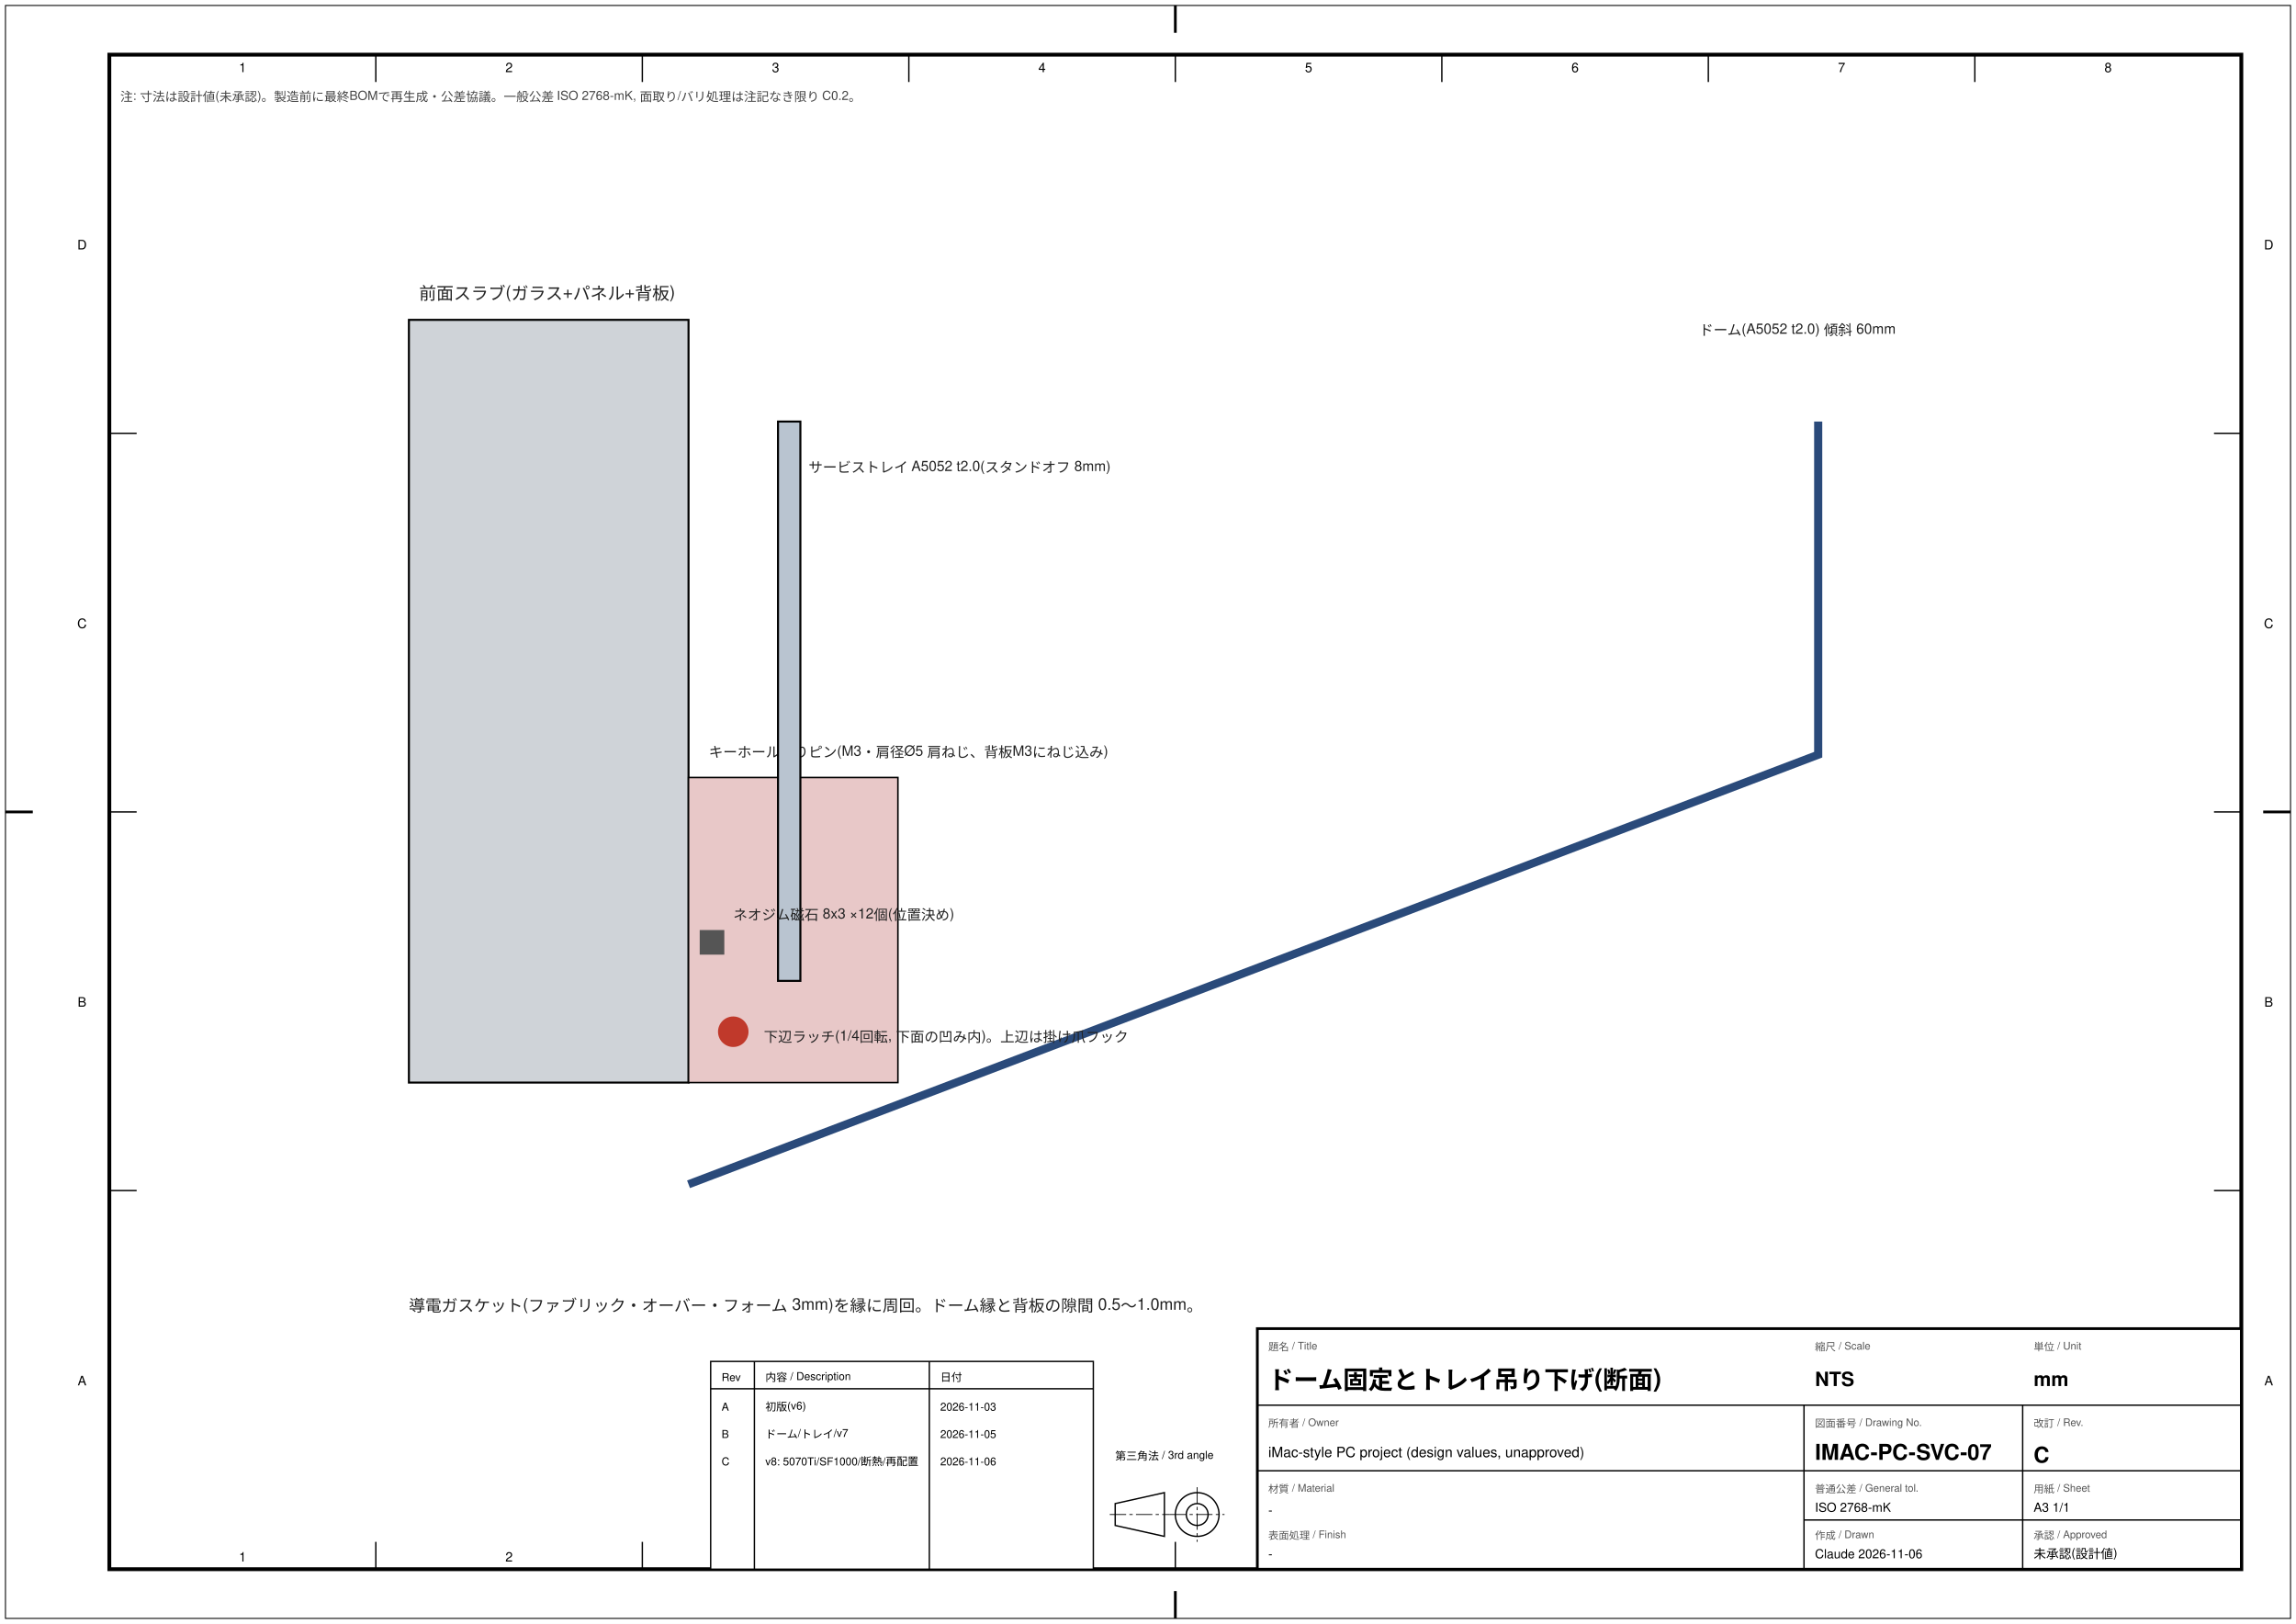
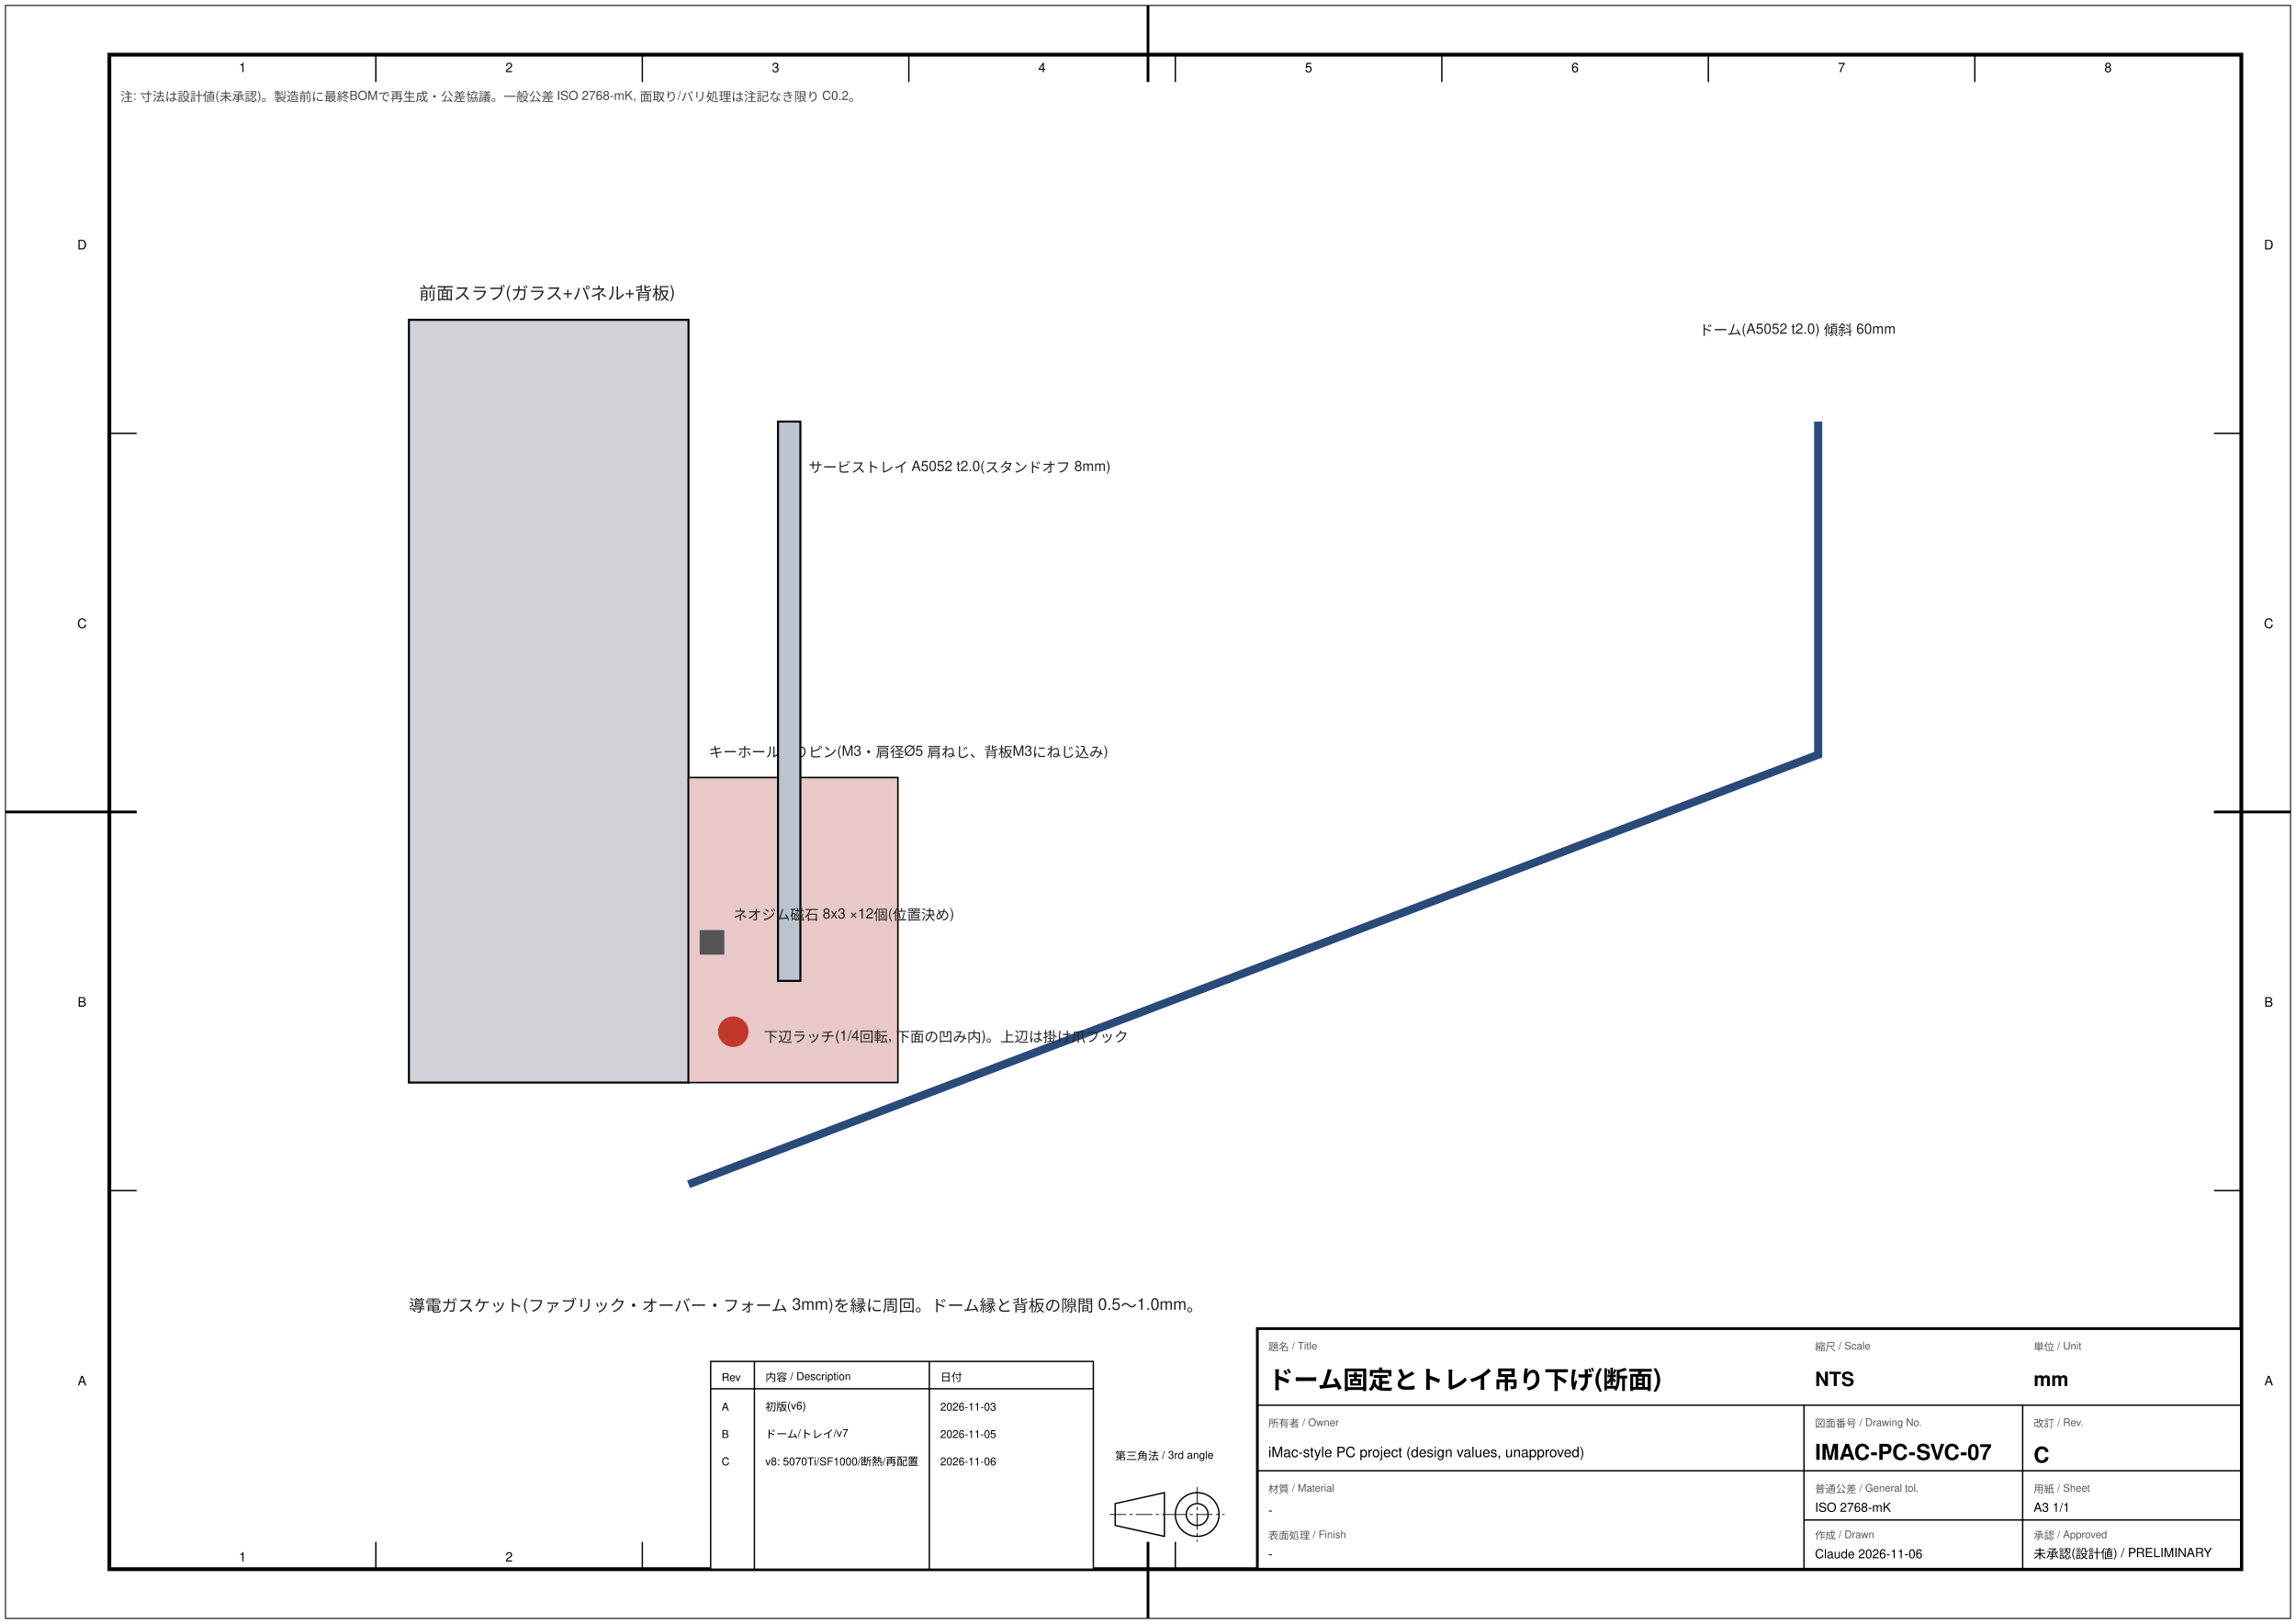
<svg xmlns="http://www.w3.org/2000/svg" viewBox="0 0 420 297" font-family="Helvetica,Arial,sans-serif">
  <defs>
    <marker id="a" markerWidth="6" markerHeight="6" refX="5" refY="3" orient="auto">
      <path d="M0,0 L6,3 L0,6 z" fill="#1a7f37" />
    </marker>
  </defs>
  <rect width="100%" height="100%" fill="#fff" />
  <rect x="1" y="1" width="418" height="295" fill="none" stroke="#000" stroke-width=".18" />
  <rect x="20" y="10" width="390" height="277" fill="none" stroke="#000" stroke-width=".7" />
  <line x1="68.75" y1="10" x2="68.75" y2="15" stroke="#000" stroke-width="0.25" />
  <line x1="68.75" y1="287" x2="68.75" y2="282" stroke="#000" stroke-width="0.25" />
  <text x="44.38" y="13.20" font-size="2.4" text-anchor="middle" font-weight="normal" fill="#000">1</text>
  <text x="44.38" y="285.60" font-size="2.4" text-anchor="middle" font-weight="normal" fill="#000">1</text>
  <line x1="117.5" y1="10" x2="117.5" y2="15" stroke="#000" stroke-width="0.25" />
  <line x1="117.5" y1="287" x2="117.5" y2="282" stroke="#000" stroke-width="0.25" />
  <text x="93.12" y="13.20" font-size="2.4" text-anchor="middle" font-weight="normal" fill="#000">2</text>
  <text x="93.12" y="285.60" font-size="2.4" text-anchor="middle" font-weight="normal" fill="#000">2</text>
  <line x1="166.25" y1="10" x2="166.25" y2="15" stroke="#000" stroke-width="0.25" />
  <line x1="166.25" y1="287" x2="166.25" y2="282" stroke="#000" stroke-width="0.25" />
  <text x="141.88" y="13.20" font-size="2.4" text-anchor="middle" font-weight="normal" fill="#000">3</text>
  <text x="141.88" y="285.60" font-size="2.4" text-anchor="middle" font-weight="normal" fill="#000">3</text>
  <line x1="215.0" y1="10" x2="215.0" y2="15" stroke="#000" stroke-width="0.25" />
  <line x1="215.0" y1="287" x2="215.0" y2="282" stroke="#000" stroke-width="0.25" />
  <text x="190.62" y="13.20" font-size="2.4" text-anchor="middle" font-weight="normal" fill="#000">4</text>
  <text x="190.62" y="285.60" font-size="2.4" text-anchor="middle" font-weight="normal" fill="#000">4</text>
  <line x1="263.75" y1="10" x2="263.75" y2="15" stroke="#000" stroke-width="0.25" />
  <line x1="263.75" y1="287" x2="263.75" y2="282" stroke="#000" stroke-width="0.25" />
  <text x="239.38" y="13.20" font-size="2.4" text-anchor="middle" font-weight="normal" fill="#000">5</text>
  <text x="239.38" y="285.60" font-size="2.4" text-anchor="middle" font-weight="normal" fill="#000">5</text>
  <line x1="312.5" y1="10" x2="312.5" y2="15" stroke="#000" stroke-width="0.25" />
  <line x1="312.5" y1="287" x2="312.5" y2="282" stroke="#000" stroke-width="0.25" />
  <text x="288.12" y="13.20" font-size="2.4" text-anchor="middle" font-weight="normal" fill="#000">6</text>
  <text x="288.12" y="285.60" font-size="2.4" text-anchor="middle" font-weight="normal" fill="#000">6</text>
  <line x1="361.25" y1="10" x2="361.25" y2="15" stroke="#000" stroke-width="0.25" />
  <line x1="361.25" y1="287" x2="361.25" y2="282" stroke="#000" stroke-width="0.25" />
  <text x="336.88" y="13.20" font-size="2.4" text-anchor="middle" font-weight="normal" fill="#000">7</text>
  <text x="336.88" y="285.60" font-size="2.4" text-anchor="middle" font-weight="normal" fill="#000">7</text>
  <text x="385.62" y="13.20" font-size="2.4" text-anchor="middle" font-weight="normal" fill="#000">8</text>
  <text x="385.62" y="285.60" font-size="2.4" text-anchor="middle" font-weight="normal" fill="#000">8</text>
  <line x1="20" y1="79.25" x2="25" y2="79.25" stroke="#000" stroke-width="0.25" />
  <line x1="410" y1="79.25" x2="405" y2="79.25" stroke="#000" stroke-width="0.25" />
  <line x1="20" y1="148.5" x2="25" y2="148.5" stroke="#000" stroke-width="0.25" />
  <line x1="410" y1="148.5" x2="405" y2="148.5" stroke="#000" stroke-width="0.25" />
  <line x1="20" y1="217.75" x2="25" y2="217.75" stroke="#000" stroke-width="0.25" />
  <line x1="410" y1="217.75" x2="405" y2="217.75" stroke="#000" stroke-width="0.25" />
  <text x="15.00" y="45.62" font-size="2.4" text-anchor="middle" font-weight="normal" fill="#000">D</text>
  <text x="415.00" y="45.62" font-size="2.4" text-anchor="middle" font-weight="normal" fill="#000">D</text>
  <text x="15.00" y="114.88" font-size="2.4" text-anchor="middle" font-weight="normal" fill="#000">C</text>
  <text x="415.00" y="114.88" font-size="2.4" text-anchor="middle" font-weight="normal" fill="#000">C</text>
  <text x="15.00" y="184.12" font-size="2.4" text-anchor="middle" font-weight="normal" fill="#000">B</text>
  <text x="415.00" y="184.12" font-size="2.4" text-anchor="middle" font-weight="normal" fill="#000">B</text>
  <text x="15.00" y="253.38" font-size="2.4" text-anchor="middle" font-weight="normal" fill="#000">A</text>
  <text x="415.00" y="253.38" font-size="2.4" text-anchor="middle" font-weight="normal" fill="#000">A</text>
-   <line x1="1" y1="148.5" x2="6" y2="148.5" stroke="#000" stroke-width="0.5" />
-   <line x1="414" y1="148.5" x2="419" y2="148.5" stroke="#000" stroke-width="0.5" />
-   <line x1="215.0" y1="1" x2="215.0" y2="6" stroke="#000" stroke-width="0.5" />
-   <line x1="215.0" y1="291" x2="215.0" y2="296" stroke="#000" stroke-width="0.5" />
+   <line x1="1" y1="148.5" x2="25" y2="148.5" stroke="#000" stroke-width="0.5" />
+   <line x1="405" y1="148.5" x2="419" y2="148.5" stroke="#000" stroke-width="0.5" />
+   <line x1="210.0" y1="1" x2="210.0" y2="15" stroke="#000" stroke-width="0.5" />
+   <line x1="210.0" y1="282" x2="210.0" y2="296" stroke="#000" stroke-width="0.5" />
  <rect x="230" y="243" width="180" height="44" fill="#fff" stroke="#000" stroke-width=".5" />
  <line x1="230" y1="257" x2="410" y2="257" stroke="#000" stroke-width="0.25" />
  <line x1="230" y1="269" x2="410" y2="269" stroke="#000" stroke-width="0.25" />
  <line x1="330" y1="257" x2="330" y2="287" stroke="#000" stroke-width="0.25" />
  <line x1="370" y1="257" x2="370" y2="287" stroke="#000" stroke-width="0.25" />
  <line x1="330" y1="278" x2="410" y2="278" stroke="#000" stroke-width="0.25" />
  <text x="232.00" y="247.00" font-size="1.9" text-anchor="start" font-weight="normal" fill="#555">題名 / Title</text>
  <text x="232.00" y="254.00" font-size="4.6" text-anchor="start" font-weight="bold" fill="#000">ドーム固定とトレイ吊り下げ(断面)</text>
  <text x="232.00" y="261.00" font-size="1.9" text-anchor="start" font-weight="normal" fill="#555">所有者 / Owner</text>
  <text x="232.00" y="266.50" font-size="2.6" text-anchor="start" font-weight="normal" fill="#000">iMac-style PC project (design values, unapproved)</text>
  <text x="232.00" y="273.00" font-size="1.9" text-anchor="start" font-weight="normal" fill="#555">材質 / Material</text>
  <text x="232.00" y="277.00" font-size="2.3" text-anchor="start" font-weight="normal" fill="#000">-</text>
  <text x="232.00" y="281.50" font-size="1.9" text-anchor="start" font-weight="normal" fill="#555">表面処理 / Finish</text>
  <text x="232.00" y="285.00" font-size="2.3" text-anchor="start" font-weight="normal" fill="#000">-</text>
  <text x="332.00" y="261.00" font-size="1.9" text-anchor="start" font-weight="normal" fill="#555">図面番号 / Drawing No.</text>
  <text x="332.00" y="267.00" font-size="4.0" text-anchor="start" font-weight="bold" fill="#000">IMAC-PC-SVC-07</text>
  <text x="332.00" y="273.00" font-size="1.9" text-anchor="start" font-weight="normal" fill="#555">普通公差 / General tol.</text>
  <text x="332.00" y="276.50" font-size="2.3" text-anchor="start" font-weight="normal" fill="#000">ISO 2768-mK</text>
  <text x="372.00" y="261.00" font-size="1.9" text-anchor="start" font-weight="normal" fill="#555">改訂 / Rev.</text>
  <text x="372.00" y="267.50" font-size="4.0" text-anchor="start" font-weight="bold" fill="#000">C</text>
  <text x="372.00" y="273.00" font-size="1.9" text-anchor="start" font-weight="normal" fill="#555">用紙 / Sheet</text>
  <text x="372.00" y="276.50" font-size="2.3" text-anchor="start" font-weight="normal" fill="#000">A3  1/1</text>
  <text x="332.00" y="247.00" font-size="1.9" text-anchor="start" font-weight="normal" fill="#555">縮尺 / Scale</text>
  <text x="332.00" y="253.50" font-size="3.6" text-anchor="start" font-weight="bold" fill="#000">NTS</text>
  <text x="372.00" y="247.00" font-size="1.9" text-anchor="start" font-weight="normal" fill="#555">単位 / Unit</text>
  <text x="372.00" y="253.50" font-size="3.6" text-anchor="start" font-weight="bold" fill="#000">mm</text>
  <text x="332.00" y="281.50" font-size="1.9" text-anchor="start" font-weight="normal" fill="#555">作成 / Drawn</text>
  <text x="332.00" y="285.00" font-size="2.3" text-anchor="start" font-weight="normal" fill="#000">Claude 2026-11-06</text>
  <text x="372.00" y="281.50" font-size="1.9" text-anchor="start" font-weight="normal" fill="#555">承認 / Approved</text>
-   <text x="372.00" y="285.00" font-size="2.3" text-anchor="start" font-weight="normal" fill="#000">未承認(設計値)</text>
+   <text x="372.00" y="285.00" font-size="2.3" text-anchor="start" font-weight="normal" fill="#000">未承認(設計値) / PRELIMINARY</text>
  <g transform="translate(204,273)" stroke="#000" stroke-width=".25" fill="none">
    <path d="M0,2 L9,0 L9,8 L0,6 Z" />
    <line x1="-1" y1="4" x2="10" y2="4" stroke="#000" stroke-width="0.15" stroke-dasharray="3,0.6,0.6,0.6" />
    <circle cx="15" cy="4" r="4" />
    <circle cx="15" cy="4" r="2" />
    <line x1="10" y1="4" x2="20" y2="4" stroke="#000" stroke-width="0.15" stroke-dasharray="3,0.6,0.6,0.6" />
    <line x1="15" y1="-1" x2="15" y2="9" stroke="#000" stroke-width="0.15" stroke-dasharray="3,0.6,0.6,0.6" />
  </g>
  <text x="204.00" y="267.00" font-size="2.0" text-anchor="start" font-weight="normal" fill="#000">第三角法 / 3rd angle</text>
  <rect x="130" y="249" width="70" height="38" fill="#fff" stroke="#000" stroke-width=".25" />
  <line x1="130" y1="254" x2="200" y2="254" stroke="#000" stroke-width="0.25" />
  <line x1="138" y1="249" x2="138" y2="287" stroke="#000" stroke-width="0.25" />
  <line x1="170" y1="249" x2="170" y2="287" stroke="#000" stroke-width="0.25" />
  <text x="132.00" y="252.60" font-size="2.0" text-anchor="start" font-weight="normal" fill="#000">Rev</text>
  <text x="140.00" y="252.60" font-size="2.0" text-anchor="start" font-weight="normal" fill="#000">内容 / Description</text>
  <text x="172.00" y="252.60" font-size="2.0" text-anchor="start" font-weight="normal" fill="#000">日付</text>
  <text x="132.00" y="258.00" font-size="2.0" text-anchor="start" font-weight="normal" fill="#000">A</text>
  <text x="140.00" y="258.00" font-size="2.0" text-anchor="start" font-weight="normal" fill="#000">初版(v6)</text>
  <text x="172.00" y="258.00" font-size="2.0" text-anchor="start" font-weight="normal" fill="#000">2026-11-03</text>
  <text x="132.00" y="263.00" font-size="2.0" text-anchor="start" font-weight="normal" fill="#000">B</text>
  <text x="140.00" y="263.00" font-size="2.0" text-anchor="start" font-weight="normal" fill="#000">ドーム/トレイ/v7</text>
  <text x="172.00" y="263.00" font-size="2.0" text-anchor="start" font-weight="normal" fill="#000">2026-11-05</text>
  <text x="132.00" y="268.00" font-size="2.0" text-anchor="start" font-weight="normal" fill="#000">C</text>
  <text x="140.00" y="268.00" font-size="2.0" text-anchor="start" font-weight="normal" fill="#000">v8: 5070Ti/SF1000/断熱/再配置</text>
  <text x="172.00" y="268.00" font-size="2.0" text-anchor="start" font-weight="normal" fill="#000">2026-11-06</text>
  <text x="22.00" y="18.50" font-size="2.3" text-anchor="start" font-weight="normal" fill="#444">注: 寸法は設計値(未承認)。製造前に最終BOMで再生成・公差協議。一般公差 ISO 2768-mK, 面取り/バリ処理は注記なき限り C0.2。</text>
  <g transform="translate(19,12) scale(0.93)">
    <rect x="60" y="50" width="55" height="150" fill="#cfd3d8" stroke="#000" stroke-width=".4" />
    <text x="62" y="46" font-size="3.4" text-anchor="start" fill="#222">前面スラブ(ガラス+パネル+背板)</text>
    <rect x="115.0" y="140" width="41.184" height="60" fill="#e8c8c8" stroke="#000" stroke-width=".3" />
    <text x="119.0" y="136" font-size="2.8" text-anchor="start" fill="#222">キーホール吊りピン(M3・肩径Ø5 肩ねじ、背板M3にねじ込み)</text>
    <rect x="132.6" y="70" width="4.4" height="110" fill="#b9c4d0" stroke="#000" stroke-width=".4" />
    <text x="138.6" y="80" font-size="2.8" text-anchor="start" fill="#222">サービストレイ A5052 t2.0(スタンドオフ 8mm)</text>
    <path d="M115.0 220 L337.2 135.52 L337.2 70" fill="none" stroke="#2a4a7a" stroke-width="1.6" />
    <text x="313.8" y="53" font-size="2.8" text-anchor="start" fill="#222">ドーム(A5052 t2.0) 傾斜 60mm</text>
    <circle cx="123.8" cy="190" r="3" fill="#c0392b" />
    <text x="129.8" y="192" font-size="2.8" text-anchor="start" fill="#222">下辺ラッチ(1/4回転, 下面の凹み内)。上辺は掛け爪フック</text>
    <rect x="117.2" y="170" width="4.84" height="4.84" fill="#555" />
    <text x="123.8" y="168" font-size="2.8" text-anchor="start" fill="#222">ネオジム磁石 8x3 ×12個(位置決め)</text>
    <text x="60" y="245" font-size="3.2" text-anchor="start" fill="#222">導電ガスケット(ファブリック・オーバー・フォーム 3mm)を縁に周回。ドーム縁と背板の隙間 0.5〜1.0mm。</text>
  </g>
</svg>
